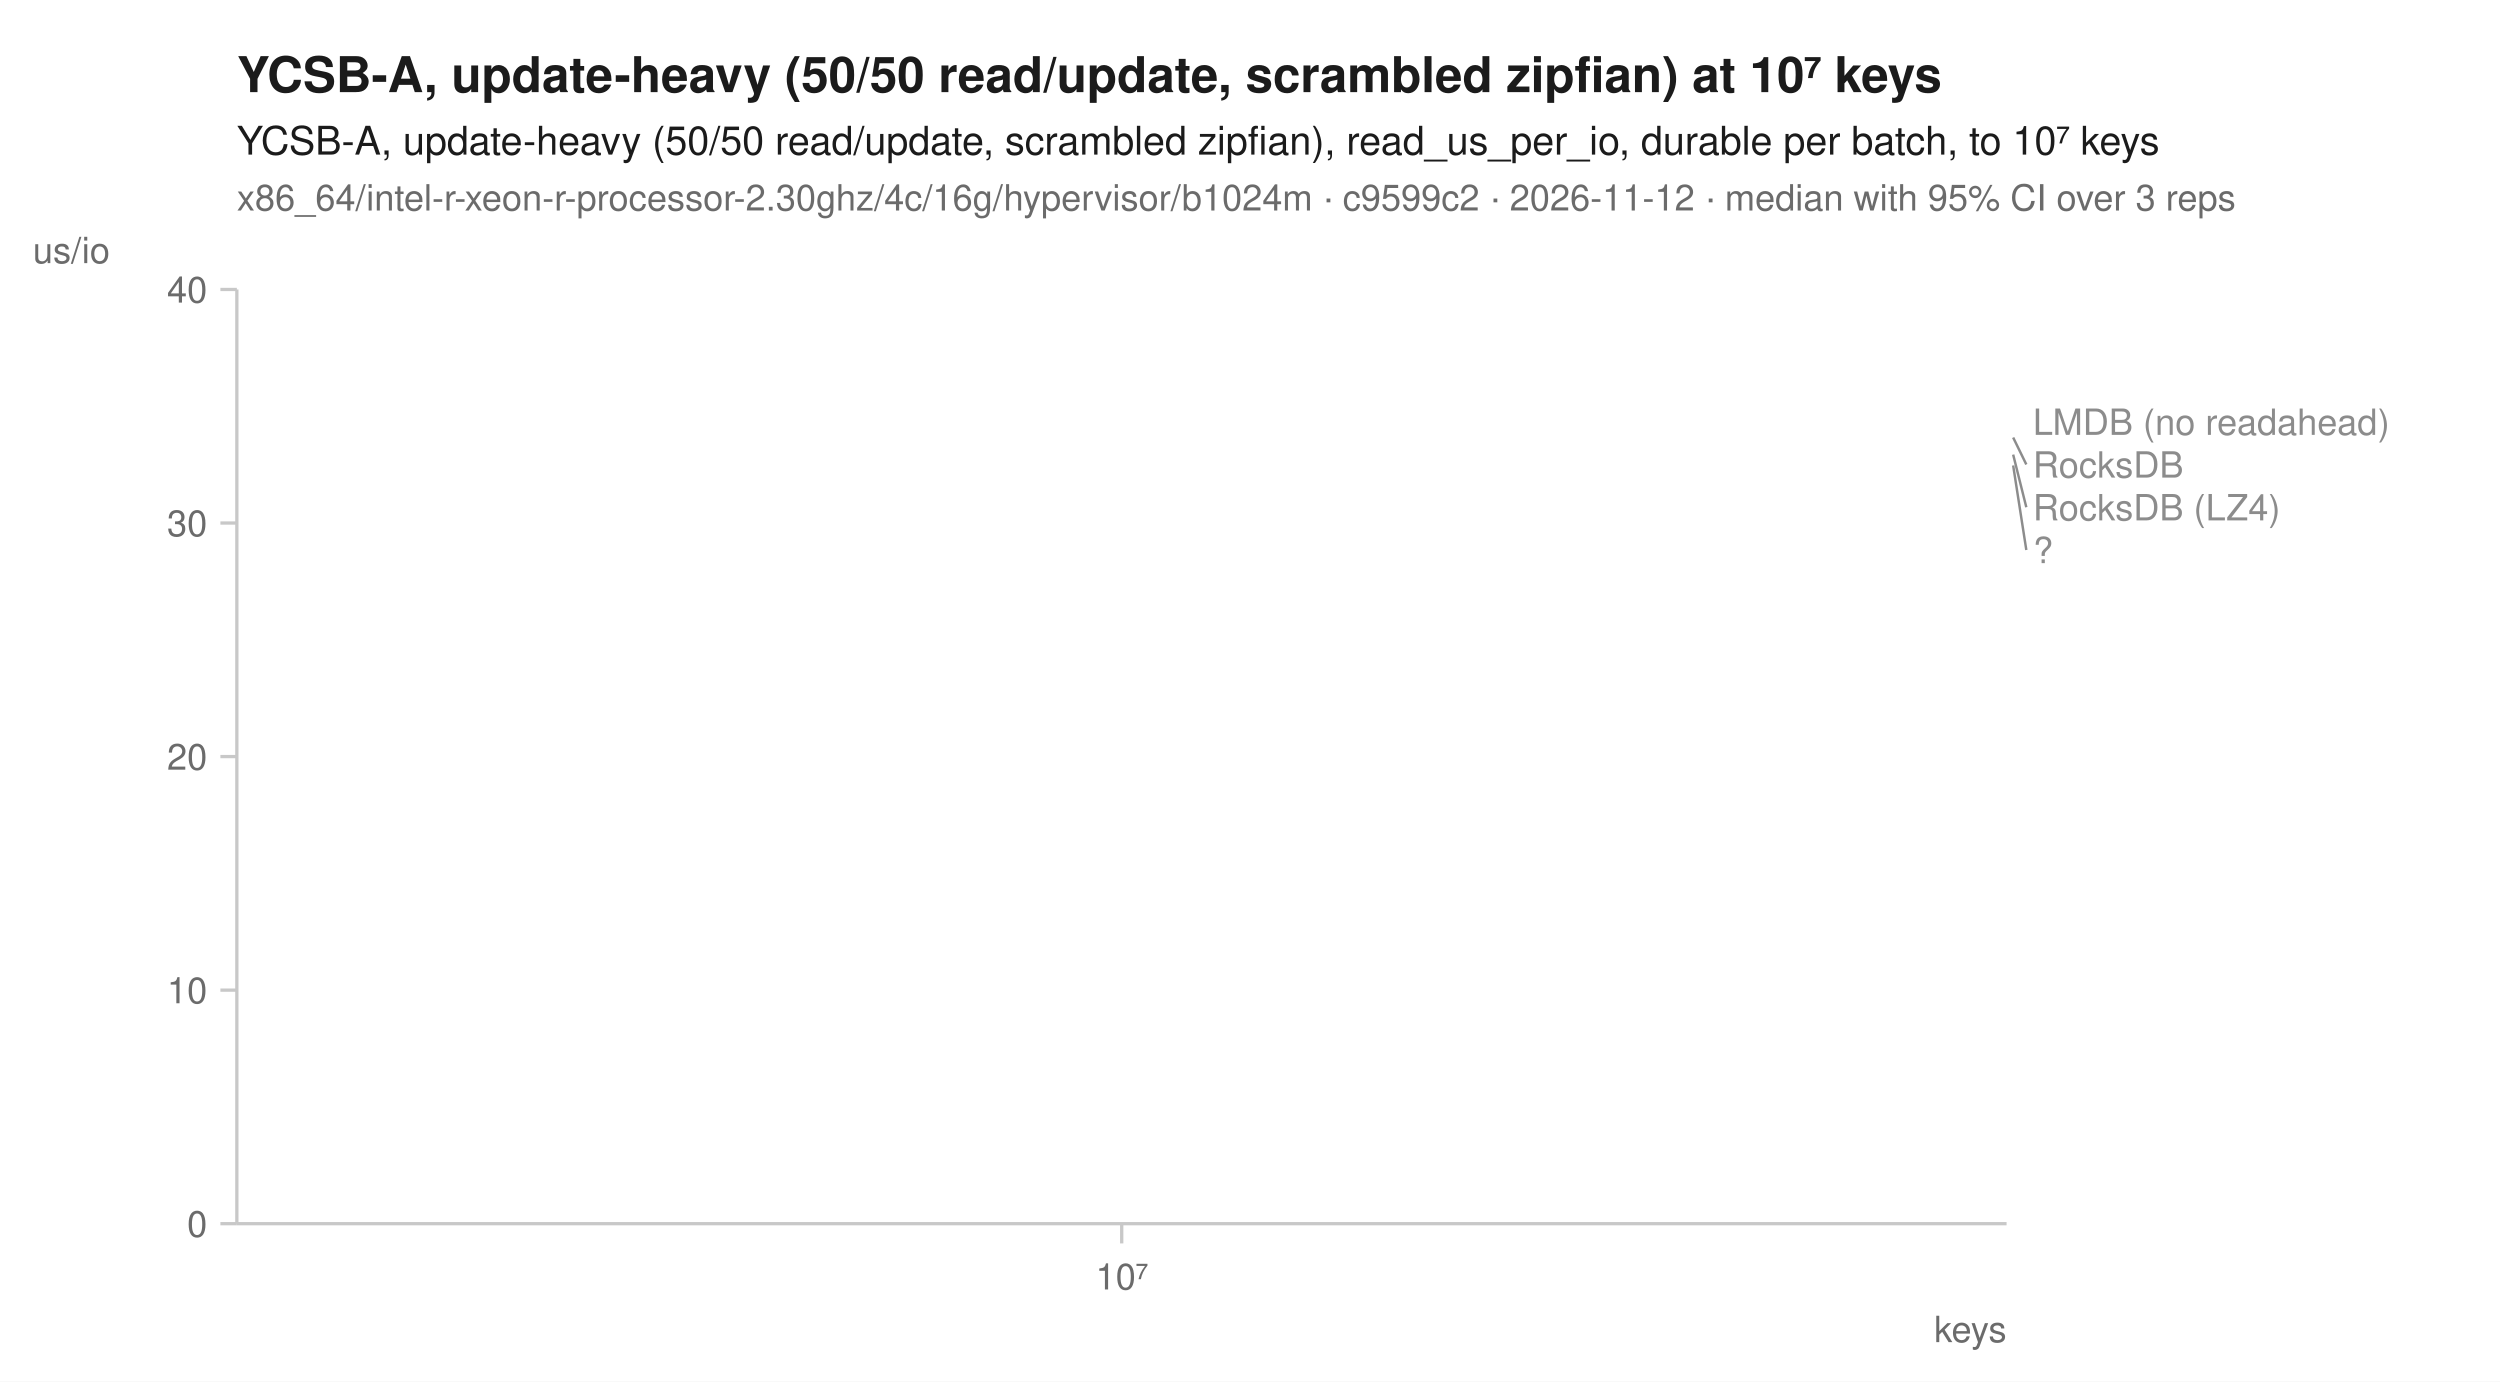
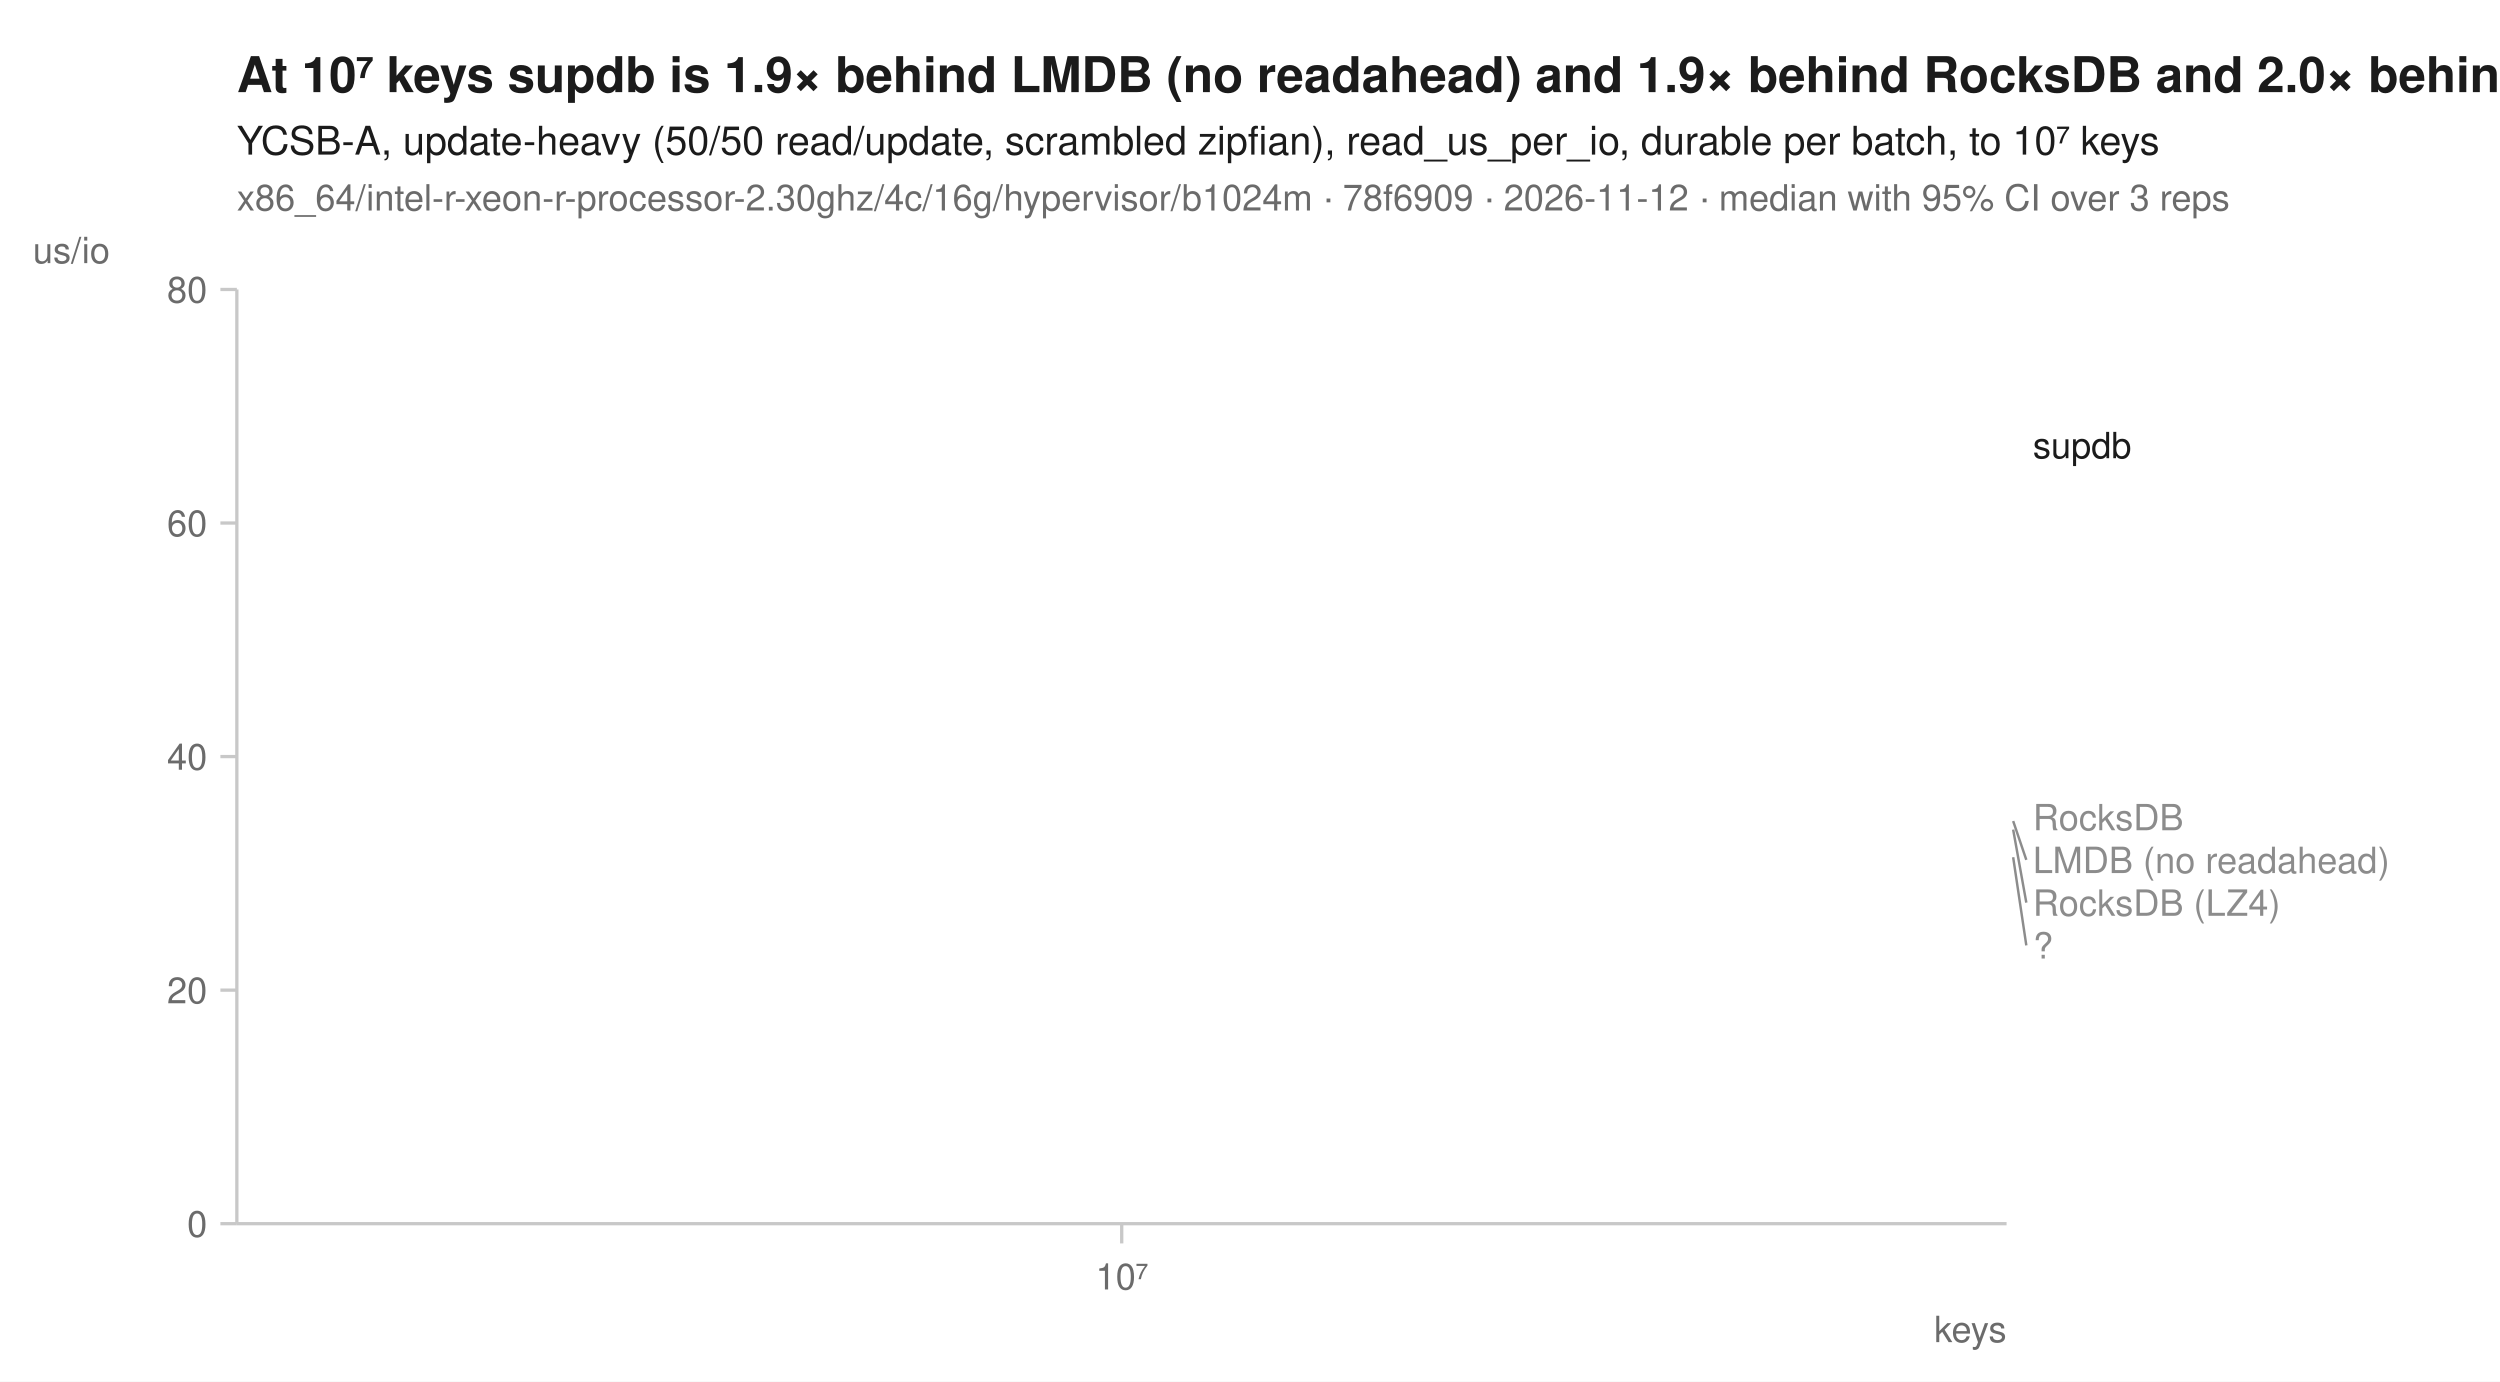
<svg xmlns="http://www.w3.org/2000/svg" width="760" height="420" viewBox="0 0 760 420" font-family="-apple-system, BlinkMacSystemFont, 'Segoe UI', Helvetica, Arial, sans-serif" fill="#1b1b1b">
  <rect width="760" height="420" fill="white" />
-   <text x="72" y="28" font-size="15" font-weight="600">YCSB-A, update-heavy (50/50 read/update, scrambled zipfian) at 10⁷ keys</text>
+   <text x="72" y="28" font-size="15" font-weight="600">At 10⁷ keys supdb is 1.9× behind LMDB (no readahead) and 1.9× behind RocksDB and 2.0× behind RocksDB (LZ4)</text>
  <text x="72" y="47" font-size="12">YCSB-A, update-heavy (50/50 read/update, scrambled zipfian), read_us_per_io, durable per batch, to 10⁷ keys</text>
-   <text x="72" y="64" font-size="11" fill="#6b6b6b">x86_64/intel-r-xeon-r-processor-2.30ghz/4c/16g/hypervisor/b1024m · c9599c2 · 2026-11-12 · median with 95% CI over 3 reps</text>
+   <text x="72" y="64" font-size="11" fill="#6b6b6b">x86_64/intel-r-xeon-r-processor-2.30ghz/4c/16g/hypervisor/b1024m · 78f6909 · 2026-11-12 · median with 95% CI over 3 reps</text>
  <line x1="72" y1="372" x2="610" y2="372" stroke="#c8c8c8" stroke-width="1" />
  <line x1="72" y1="88" x2="72" y2="372" stroke="#c8c8c8" stroke-width="1" />
  <line x1="341.0" y1="372" x2="341.0" y2="378" stroke="#c8c8c8" stroke-width="1" />
  <text x="341.0" y="392" font-size="11" text-anchor="middle" fill="#6b6b6b">10⁷</text>
  <text x="610" y="408" font-size="11" text-anchor="end" fill="#6b6b6b">keys</text>
  <line x1="67" y1="372.0" x2="72" y2="372.0" stroke="#c8c8c8" stroke-width="1" />
  <text x="63" y="376.0" font-size="11" text-anchor="end" fill="#6b6b6b">0</text>
  <line x1="67" y1="301.0" x2="72" y2="301.0" stroke="#c8c8c8" stroke-width="1" />
-   <text x="63" y="305.0" font-size="11" text-anchor="end" fill="#6b6b6b">10</text>
+   <text x="63" y="305.0" font-size="11" text-anchor="end" fill="#6b6b6b">20</text>
  <line x1="67" y1="230.0" x2="72" y2="230.0" stroke="#c8c8c8" stroke-width="1" />
-   <text x="63" y="234.0" font-size="11" text-anchor="end" fill="#6b6b6b">20</text>
+   <text x="63" y="234.0" font-size="11" text-anchor="end" fill="#6b6b6b">40</text>
  <line x1="67" y1="159.0" x2="72" y2="159.0" stroke="#c8c8c8" stroke-width="1" />
-   <text x="63" y="163.0" font-size="11" text-anchor="end" fill="#6b6b6b">30</text>
+   <text x="63" y="163.0" font-size="11" text-anchor="end" fill="#6b6b6b">60</text>
  <line x1="67" y1="88.0" x2="72" y2="88.0" stroke="#c8c8c8" stroke-width="1" />
-   <text x="63" y="92.0" font-size="11" text-anchor="end" fill="#6b6b6b">40</text>
+   <text x="63" y="92.0" font-size="11" text-anchor="end" fill="#6b6b6b">80</text>
  <text x="10" y="80" font-size="11" text-anchor="start" fill="#6b6b6b">us/io</text>
-   <path d="M341.0,138.2 " fill="none" stroke="#8c8c8c" stroke-width="1.6" stroke-linejoin="round" stroke-linecap="round" stroke-dasharray="1,3" />
-   <path d="M341.0,128.2 " fill="none" stroke="#8c8c8c" stroke-width="1.6" stroke-linejoin="round" stroke-linecap="round" stroke-dasharray="4,2" />
-   <path d="M341.0,133.0 " fill="none" stroke="#8c8c8c" stroke-width="1.6" stroke-linejoin="round" stroke-linecap="round" stroke-dasharray="7,4" />
-   <path d="M341.0,141.5 " fill="none" stroke="#8c8c8c" stroke-width="2" stroke-linejoin="round" stroke-linecap="round" stroke-dasharray="2,3" />
-   <text x="618.0" y="132.2" font-size="11" fill="#8c8c8c">LMDB (no readahead)</text>
-   <line x1="612.0" y1="133.0" x2="616.0" y2="141.2" stroke="#8c8c8c" stroke-width="0.75" />
-   <text x="618.0" y="145.2" font-size="11" fill="#8c8c8c">RocksDB</text>
-   <line x1="612.0" y1="138.2" x2="616.0" y2="154.2" stroke="#8c8c8c" stroke-width="0.75" />
-   <text x="618.0" y="158.2" font-size="11" fill="#8c8c8c">RocksDB (LZ4)</text>
-   <line x1="612.0" y1="141.5" x2="616.0" y2="167.2" stroke="#8c8c8c" stroke-width="0.75" />
-   <text x="618.0" y="171.2" font-size="11" fill="#8c8c8c">?</text>
+   <path d="M341.0,252.2 " fill="none" stroke="#8c8c8c" stroke-width="1.6" stroke-linejoin="round" stroke-linecap="round" stroke-dasharray="1,3" />
+   <path d="M341.0,249.6 " fill="none" stroke="#8c8c8c" stroke-width="1.6" stroke-linejoin="round" stroke-linecap="round" stroke-dasharray="4,2" />
+   <path d="M341.0,248.4 " fill="none" stroke="#8c8c8c" stroke-width="1.6" stroke-linejoin="round" stroke-linecap="round" stroke-dasharray="7,4" />
+   <path d="M341.0,260.6 " fill="none" stroke="#8c8c8c" stroke-width="2" stroke-linejoin="round" stroke-linecap="round" stroke-dasharray="2,3" />
+   <path d="M341.0,135.3 " fill="none" stroke="#1b1b1b" stroke-width="2" stroke-linejoin="round" stroke-linecap="round" />
+   <text x="618.0" y="139.3" font-size="11" fill="#1b1b1b">supdb</text>
+   <text x="618.0" y="252.4" font-size="11" fill="#8c8c8c">RocksDB</text>
+   <line x1="612.0" y1="249.6" x2="616.0" y2="261.4" stroke="#8c8c8c" stroke-width="0.75" />
+   <text x="618.0" y="265.4" font-size="11" fill="#8c8c8c">LMDB (no readahead)</text>
+   <line x1="612.0" y1="252.2" x2="616.0" y2="274.4" stroke="#8c8c8c" stroke-width="0.75" />
+   <text x="618.0" y="278.4" font-size="11" fill="#8c8c8c">RocksDB (LZ4)</text>
+   <line x1="612.0" y1="260.6" x2="616.0" y2="287.4" stroke="#8c8c8c" stroke-width="0.75" />
+   <text x="618.0" y="291.4" font-size="11" fill="#8c8c8c">?</text>
</svg>
